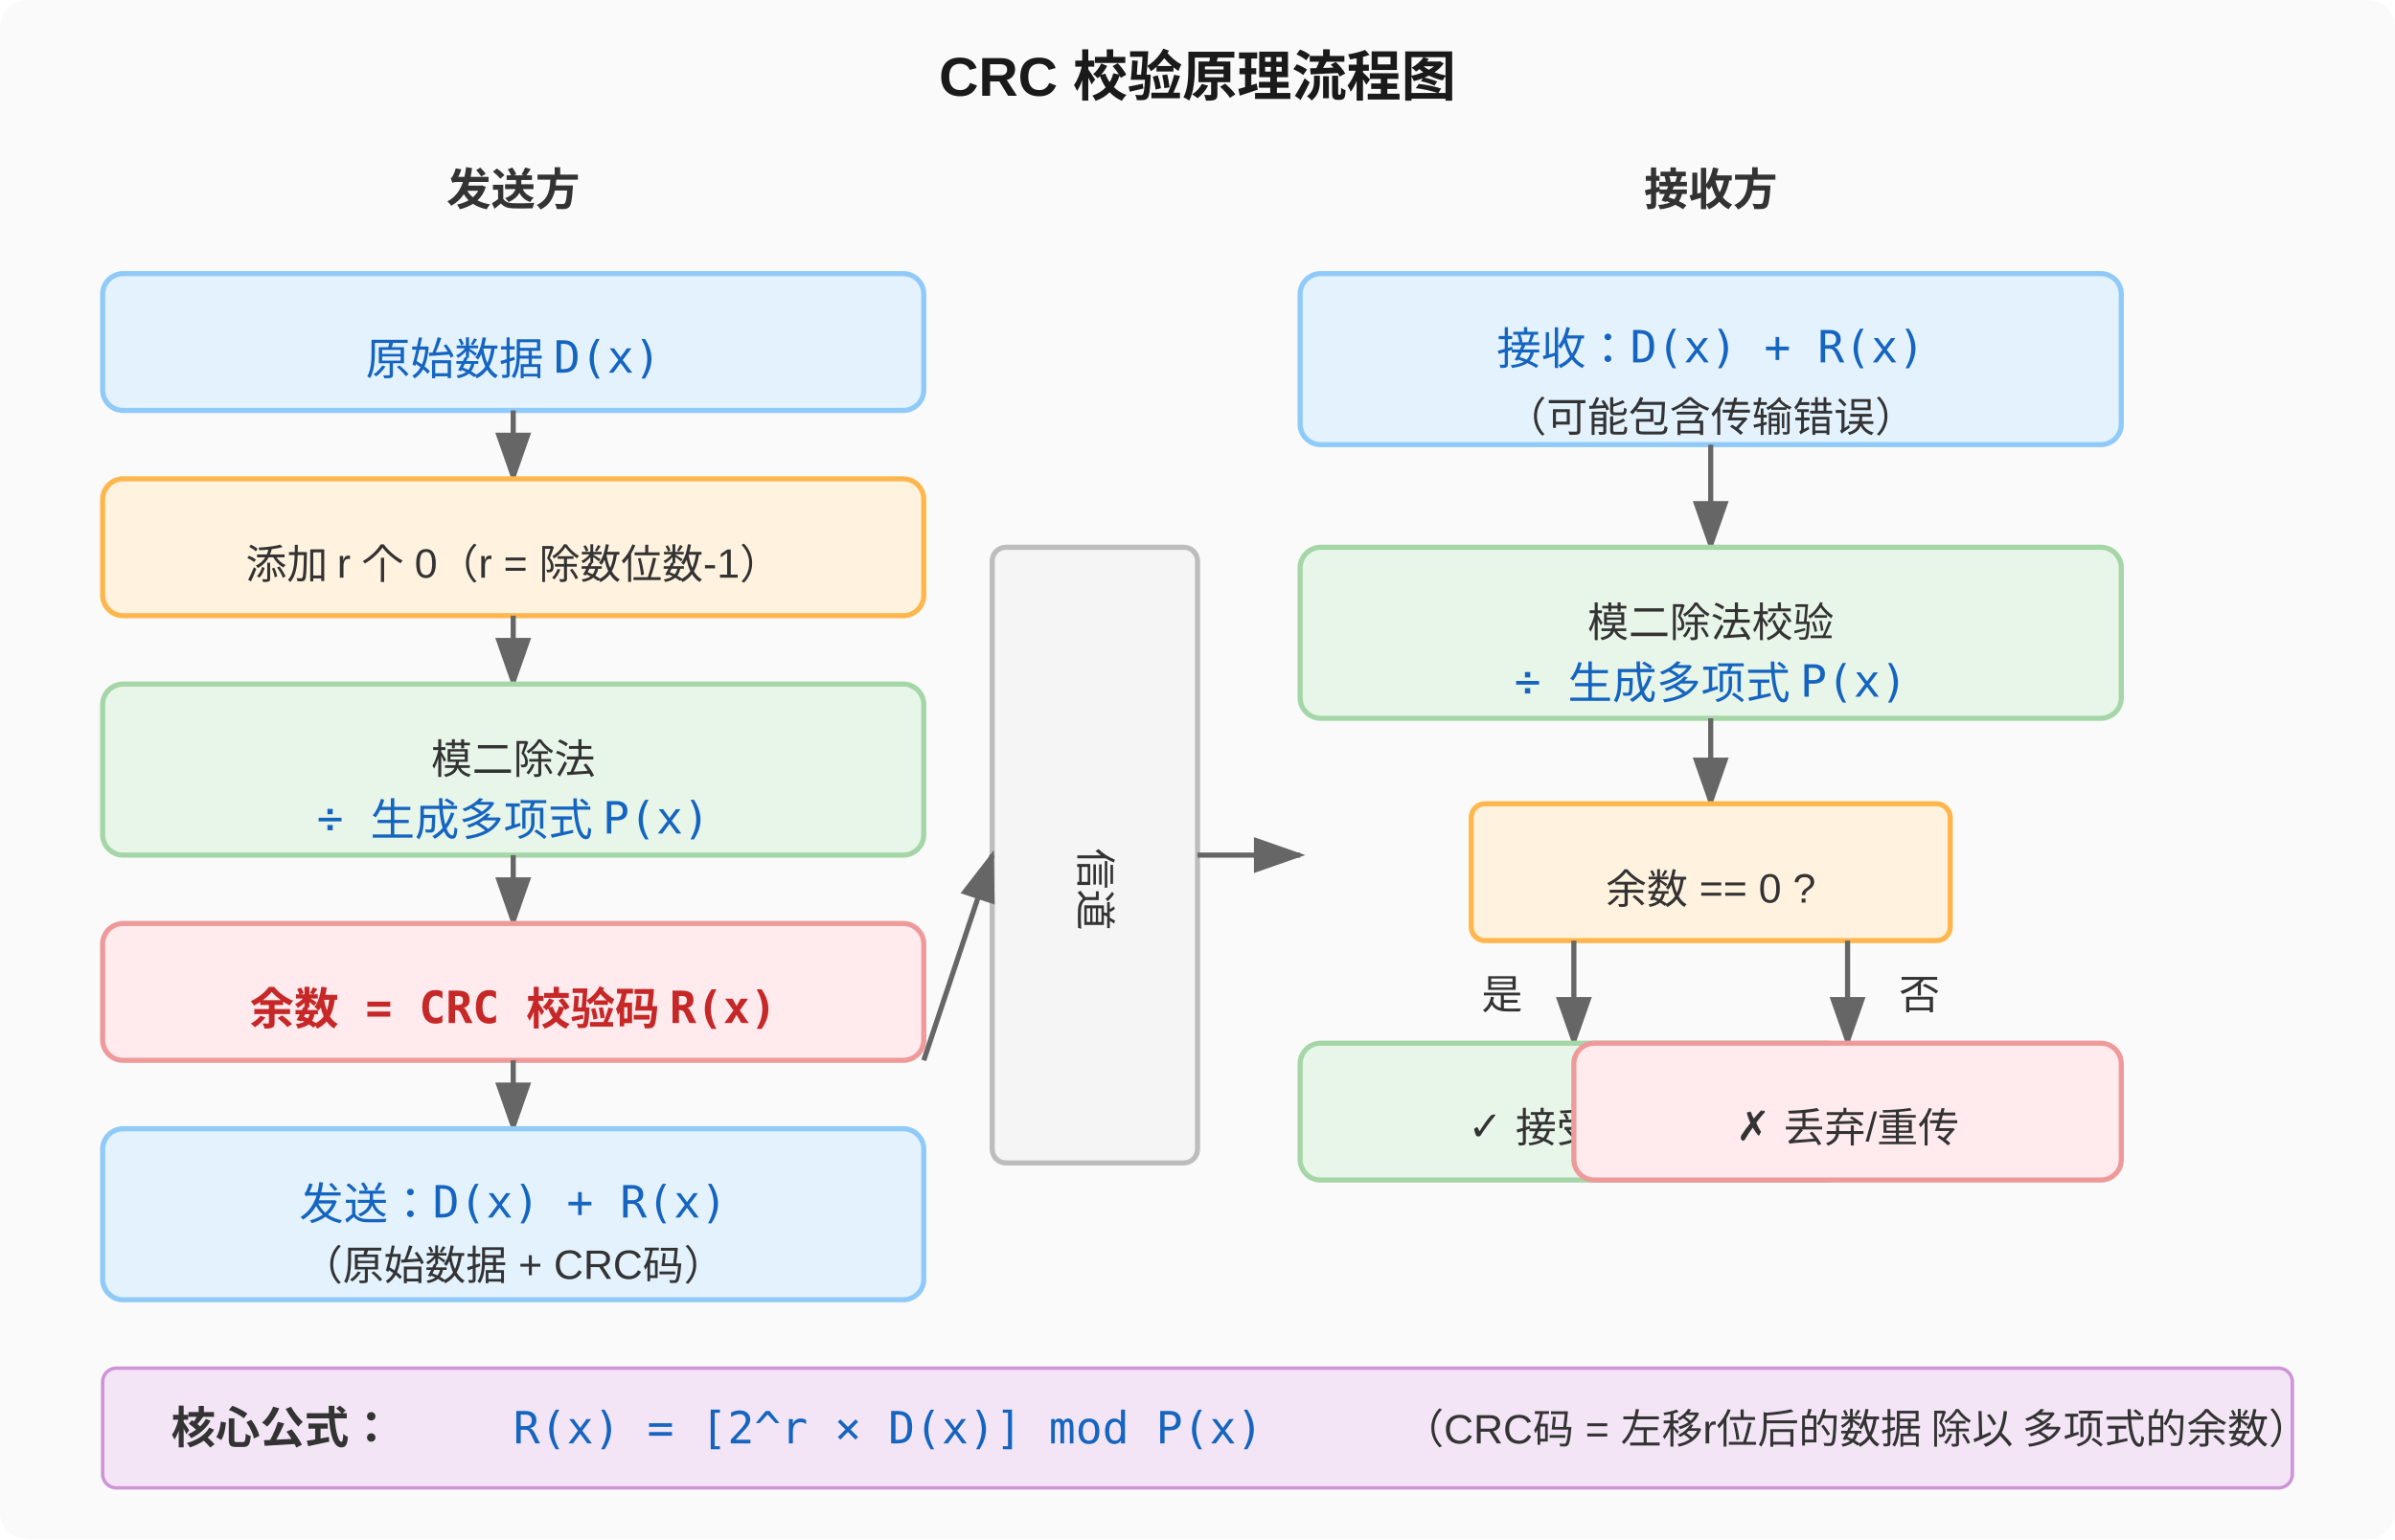
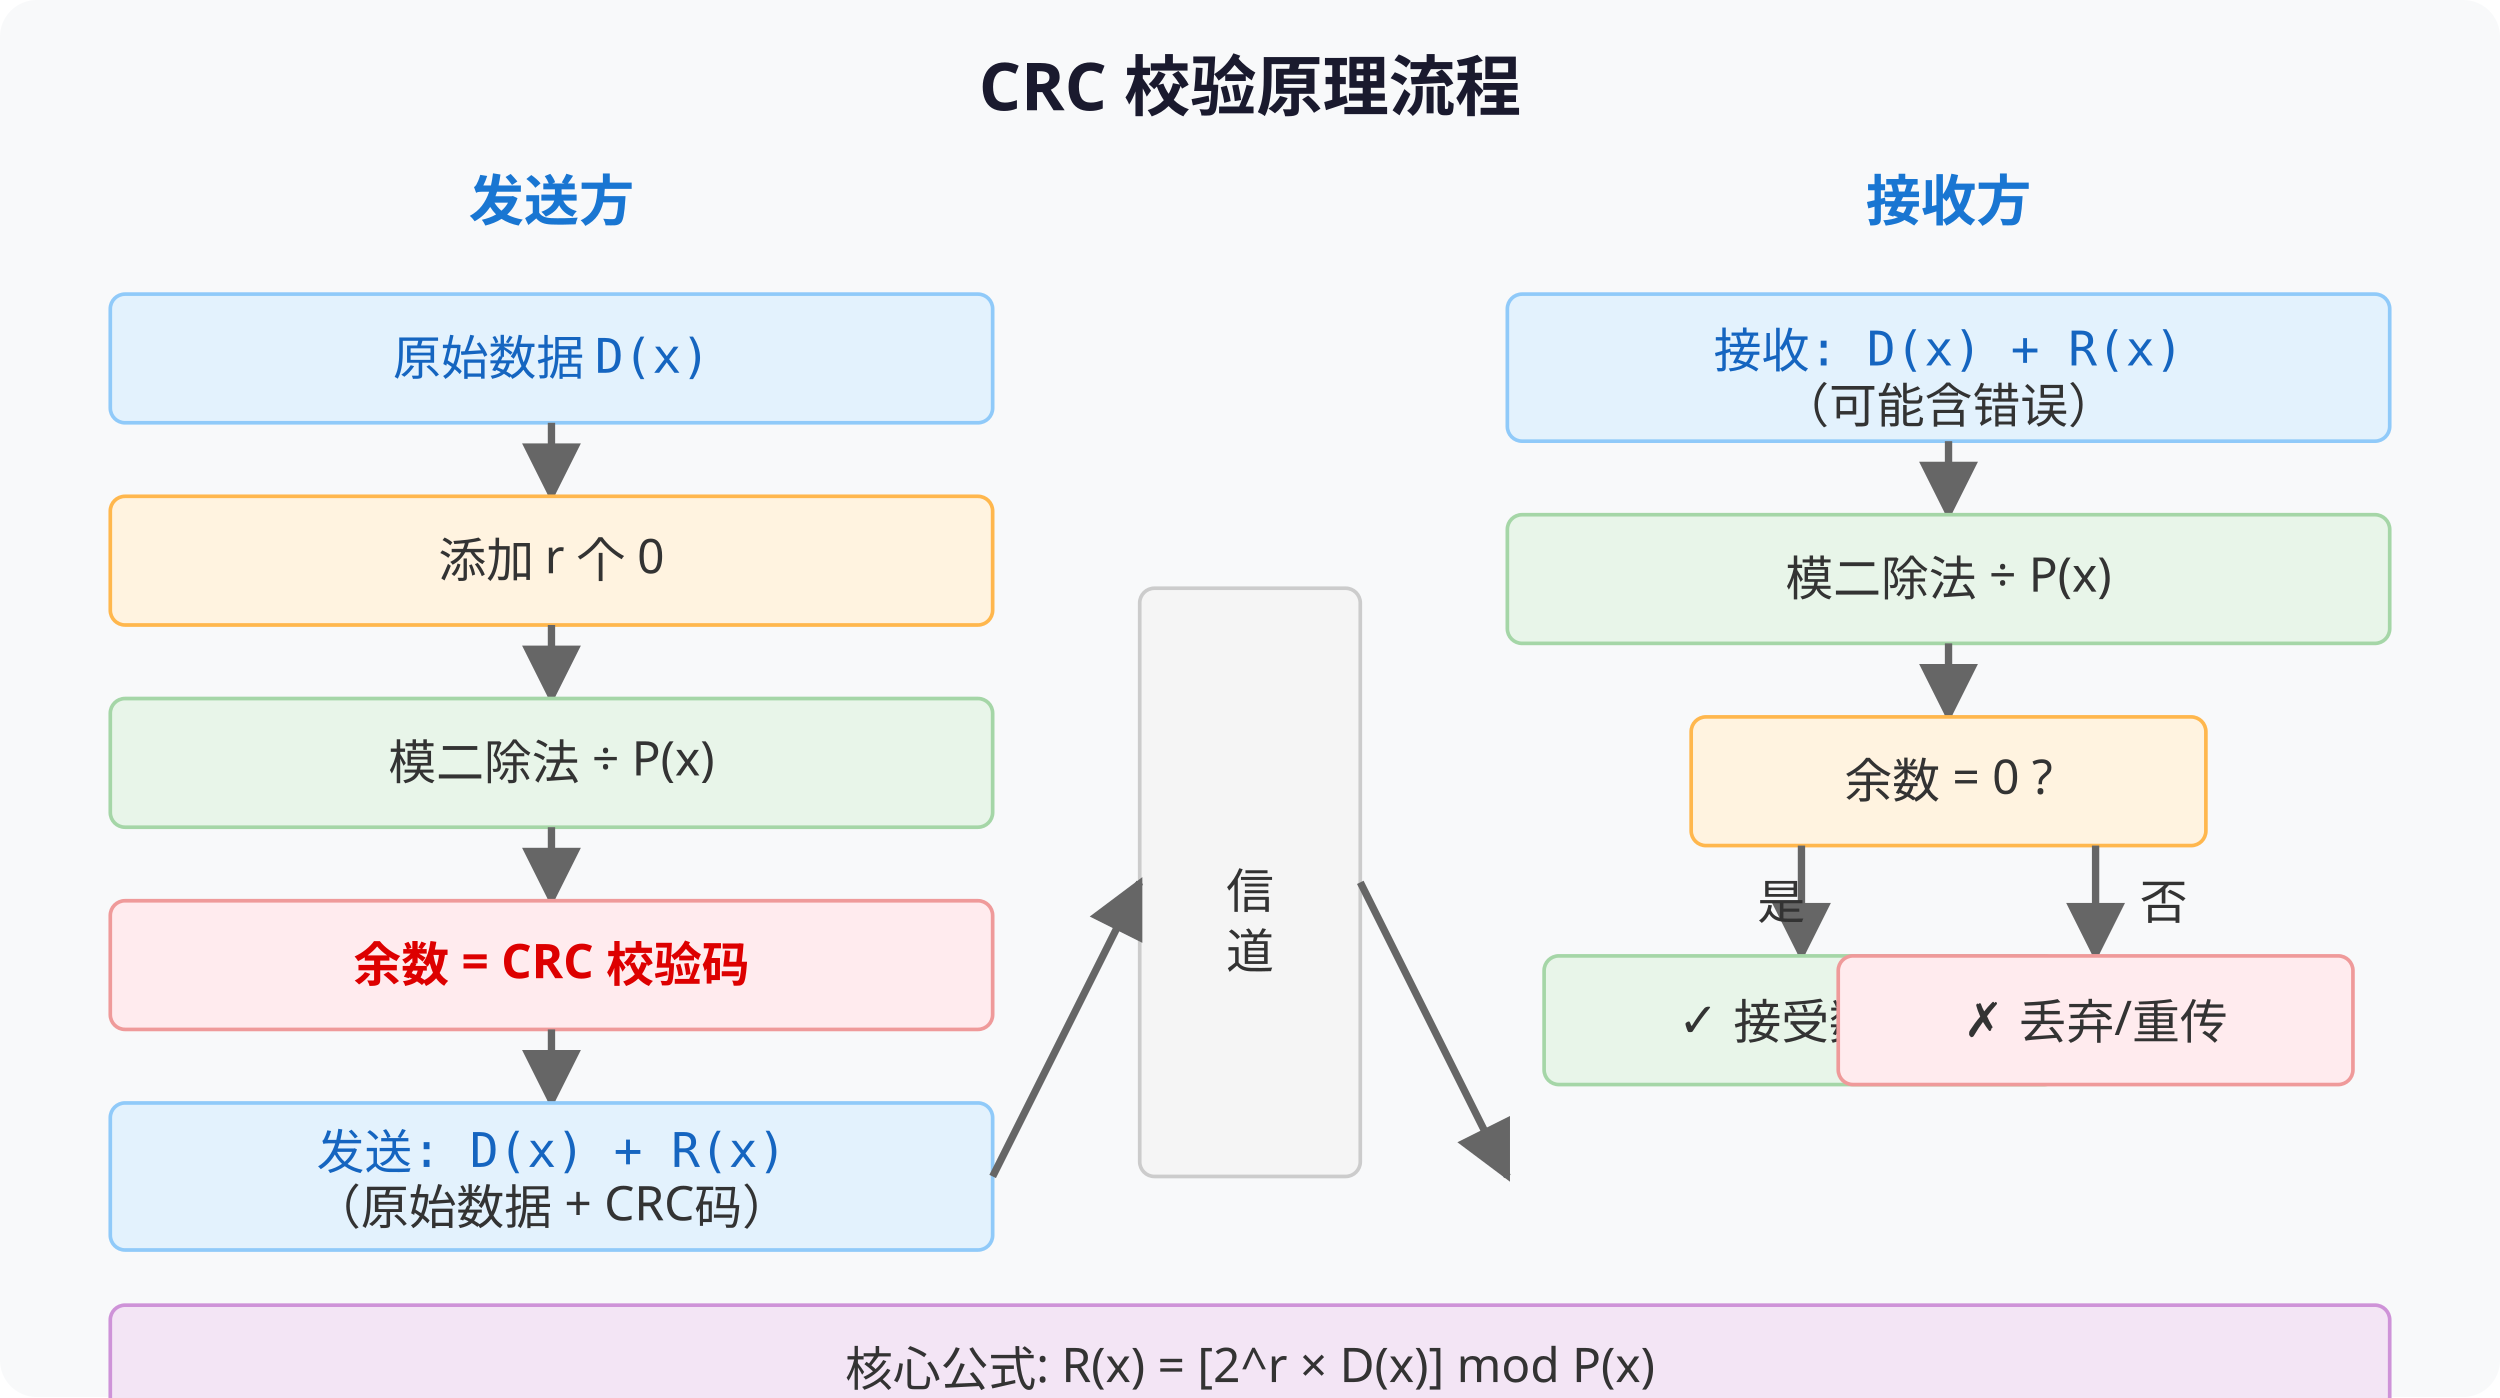
- <svg xmlns="http://www.w3.org/2000/svg" viewBox="0 0 700 450" width="700" height="450">
+ <svg xmlns="http://www.w3.org/2000/svg" width="680" height="380" viewBox="0 0 680 380">
+   <style>
+     text { font-family: 'Segoe UI', 'Microsoft YaHei', sans-serif; }
+     .title { font-size: 18px; font-weight: bold; fill: #1a1a2e; }
+     .section { font-size: 15px; font-weight: bold; fill: #1976d2; }
+     .label { font-size: 13px; fill: #333; }
+     .data { font-size: 13px; fill: #1565c0; font-family: 'Consolas', monospace; }
+     .result { font-size: 13px; fill: #d00; font-weight: bold; }
+     .arrow { fill: none; stroke: #666; stroke-width: 2; marker-end: url(#arr); }
+   </style>
  <defs>
-     <style>
-       .title { font-family: 'Segoe UI', Arial, sans-serif; font-size: 16px; font-weight: bold; fill: #1a1a1a; }
-       .subtitle { font-family: 'Segoe UI', Arial, sans-serif; font-size: 12px; fill: #666; }
-       .label { font-family: 'Segoe UI', Arial, sans-serif; font-size: 12px; fill: #333; }
-       .data { font-family: 'Consolas', monospace; font-size: 13px; fill: #1565c0; }
-       .crc { font-family: 'Consolas', monospace; font-size: 13px; fill: #c62828; font-weight: bold; }
-       .step { font-family: 'Segoe UI', Arial, sans-serif; font-size: 13px; font-weight: bold; fill: #333; }
-       .box { stroke-width: 1.5; }
-     </style>
-     <marker id="arrowhead" markerWidth="10" markerHeight="7" refX="9" refY="3.5" orient="auto">
-       <polygon points="0 0, 10 3.5, 0 7" fill="#666" />
+     <marker id="arr" viewBox="0 0 10 10" refX="9" refY="5" markerWidth="8" markerHeight="8" orient="auto">
+       <path d="M 0 0 L 10 5 L 0 10 z" fill="#666" />
    </marker>
  </defs>
-   <rect width="700" height="450" fill="#fafafa" rx="8" />
-   <text x="350" y="28" text-anchor="middle" class="title">CRC 校验原理流程图</text>
-   <g transform="translate(30, 60)">
-     <text x="120" y="0" text-anchor="middle" class="step" fill="#1976d2">发送方</text>
-     <rect x="0" y="20" width="240" height="40" fill="#e3f2fd" stroke="#90caf9" class="box" rx="6" />
-     <text x="120" y="45" text-anchor="middle" dominant-baseline="middle" class="data">原始数据 D(x)</text>
-     <line x1="120" y1="60" x2="120" y2="80" stroke="#666" stroke-width="1.5" marker-end="url(#arrowhead)" />
-     <rect x="0" y="80" width="240" height="40" fill="#fff3e0" stroke="#ffb74d" class="box" rx="6" />
-     <text x="120" y="105" text-anchor="middle" dominant-baseline="middle" class="label">添加 r 个 0（r = 除数位数-1）</text>
-     <line x1="120" y1="120" x2="120" y2="140" stroke="#666" stroke-width="1.5" marker-end="url(#arrowhead)" />
-     <rect x="0" y="140" width="240" height="50" fill="#e8f5e9" stroke="#a5d6a7" class="box" rx="6" />
-     <text x="120" y="162" text-anchor="middle" dominant-baseline="middle" class="label">模二除法</text>
-     <text x="120" y="180" text-anchor="middle" dominant-baseline="middle" class="data">÷ 生成多项式 P(x)</text>
-     <line x1="120" y1="190" x2="120" y2="210" stroke="#666" stroke-width="1.5" marker-end="url(#arrowhead)" />
-     <rect x="0" y="210" width="240" height="40" fill="#ffebee" stroke="#ef9a9a" class="box" rx="6" />
-     <text x="120" y="235" text-anchor="middle" dominant-baseline="middle" class="crc">余数 = CRC 校验码 R(x)</text>
-     <line x1="120" y1="250" x2="120" y2="270" stroke="#666" stroke-width="1.5" marker-end="url(#arrowhead)" />
-     <rect x="0" y="270" width="240" height="50" fill="#e3f2fd" stroke="#90caf9" class="box" rx="6" />
-     <text x="120" y="292" text-anchor="middle" dominant-baseline="middle" class="data">发送：D(x) + R(x)</text>
-     <text x="120" y="310" text-anchor="middle" dominant-baseline="middle" class="label">（原始数据 + CRC码）</text>
-   </g>
-   <g transform="translate(290, 160)">
-     <rect x="0" y="0" width="60" height="180" fill="#f5f5f5" stroke="#bdbdbd" class="box" rx="4" />
-     <text x="30" y="100" text-anchor="middle" dominant-baseline="middle" class="label" transform="rotate(90, 30, 100)">信道</text>
-   </g>
-   <path d="M 270 310 L 290 250" stroke="#666" stroke-width="1.5" marker-end="url(#arrowhead)" />
-   <line x1="350" y1="250" x2="380" y2="250" stroke="#666" stroke-width="1.5" marker-end="url(#arrowhead)" />
-   <g transform="translate(380, 60)">
-     <text x="120" y="0" text-anchor="middle" class="step" fill="#4caf50">接收方</text>
-     <rect x="0" y="20" width="240" height="50" fill="#e3f2fd" stroke="#90caf9" class="box" rx="6" />
-     <text x="120" y="42" text-anchor="middle" dominant-baseline="middle" class="data">接收：D(x) + R(x)</text>
-     <text x="120" y="62" text-anchor="middle" dominant-baseline="middle" class="label">（可能包含传输错误）</text>
-     <line x1="120" y1="70" x2="120" y2="100" stroke="#666" stroke-width="1.5" marker-end="url(#arrowhead)" />
-     <rect x="0" y="100" width="240" height="50" fill="#e8f5e9" stroke="#a5d6a7" class="box" rx="6" />
-     <text x="120" y="122" text-anchor="middle" dominant-baseline="middle" class="label">模二除法校验</text>
-     <text x="120" y="140" text-anchor="middle" dominant-baseline="middle" class="data">÷ 生成多项式 P(x)</text>
-     <line x1="120" y1="150" x2="120" y2="175" stroke="#666" stroke-width="1.5" marker-end="url(#arrowhead)" />
-     <rect x="50" y="175" width="140" height="40" fill="#fff3e0" stroke="#ffb74d" class="box" rx="4" />
-     <text x="120" y="200" text-anchor="middle" dominant-baseline="middle" class="label">余数 == 0 ?</text>
-     <line x1="80" y1="215" x2="80" y2="245" stroke="#666" stroke-width="1.5" marker-end="url(#arrowhead)" />
-     <text x="65" y="235" text-anchor="end" class="label" fill="#4caf50">是</text>
-     <rect x="0" y="245" width="160" height="40" fill="#e8f5e9" stroke="#a5d6a7" class="box" rx="6" />
-     <text x="80" y="270" text-anchor="middle" dominant-baseline="middle" class="label" fill="#2e7d32">✓ 接受数据</text>
-     <line x1="160" y1="215" x2="160" y2="245" stroke="#666" stroke-width="1.5" marker-end="url(#arrowhead)" />
-     <text x="175" y="235" text-anchor="start" class="label" fill="#c62828">否</text>
-     <rect x="80" y="245" width="160" height="40" fill="#ffebee" stroke="#ef9a9a" class="box" rx="6" />
-     <text x="160" y="270" text-anchor="middle" dominant-baseline="middle" class="label" fill="#c62828">✗ 丢弃/重传</text>
-   </g>
-   <g transform="translate(30, 400)">
-     <rect x="0" y="0" width="640" height="35" fill="#f3e5f5" stroke="#ce93d8" rx="4" />
-     <text x="20" y="22" class="step">核心公式：</text>
-     <text x="120" y="22" class="data">R(x) = [2^r × D(x)] mod P(x)</text>
-     <text x="380" y="22" class="label">（CRC码 = 左移r位后的数据 除以 多项式的余数）</text>
-   </g>
+   <rect width="680" height="380" fill="#f8f9fa" rx="10" />
+   <text x="340" y="30" text-anchor="middle" class="title">CRC 校验原理流程</text>
+   <text x="150" y="60" text-anchor="middle" class="section">发送方</text>
+   <rect x="30" y="80" width="240" height="35" fill="#e3f2fd" stroke="#90caf9" rx="4" />
+   <text x="150" y="102" text-anchor="middle" class="data">原始数据 D(x)</text>
+   <line x1="150" y1="115" x2="150" y2="135" class="arrow" />
+   <rect x="30" y="135" width="240" height="35" fill="#fff3e0" stroke="#ffb74d" rx="4" />
+   <text x="150" y="157" text-anchor="middle" class="label">添加 r 个 0</text>
+   <line x1="150" y1="170" x2="150" y2="190" class="arrow" />
+   <rect x="30" y="190" width="240" height="35" fill="#e8f5e9" stroke="#a5d6a7" rx="4" />
+   <text x="150" y="212" text-anchor="middle" class="label">模二除法 ÷ P(x)</text>
+   <line x1="150" y1="225" x2="150" y2="245" class="arrow" />
+   <rect x="30" y="245" width="240" height="35" fill="#ffebee" stroke="#ef9a9a" rx="4" />
+   <text x="150" y="267" text-anchor="middle" class="result">余数 = CRC 校验码</text>
+   <line x1="150" y1="280" x2="150" y2="300" class="arrow" />
+   <rect x="30" y="300" width="240" height="40" fill="#e3f2fd" stroke="#90caf9" rx="4" />
+   <text x="150" y="318" text-anchor="middle" class="data">发送: D(x) + R(x)</text>
+   <text x="150" y="333" text-anchor="middle" class="label" font-size="11">（原始数据 + CRC码）</text>
+   <rect x="310" y="160" width="60" height="160" fill="#f5f5f5" stroke="#ccc" rx="4" />
+   <text x="340" y="245" text-anchor="middle" class="label" writing-mode="tb">信 道</text>
+   <path d="M 270 320 Q 290 280 310 240" class="arrow" />
+   <path d="M 370 240 Q 390 280 410 320" class="arrow" />
+   <text x="530" y="60" text-anchor="middle" class="section" fill="#4caf50">接收方</text>
+   <rect x="410" y="80" width="240" height="40" fill="#e3f2fd" stroke="#90caf9" rx="4" />
+   <text x="530" y="100" text-anchor="middle" class="data">接收: D(x) + R(x)</text>
+   <text x="530" y="115" text-anchor="middle" class="label" font-size="11">（可能含错误）</text>
+   <line x1="530" y1="120" x2="530" y2="140" class="arrow" />
+   <rect x="410" y="140" width="240" height="35" fill="#e8f5e9" stroke="#a5d6a7" rx="4" />
+   <text x="530" y="162" text-anchor="middle" class="label">模二除法 ÷ P(x)</text>
+   <line x1="530" y1="175" x2="530" y2="195" class="arrow" />
+   <rect x="460" y="195" width="140" height="35" fill="#fff3e0" stroke="#ffb74d" rx="4" />
+   <text x="530" y="217" text-anchor="middle" class="label">余数 = 0 ?</text>
+   <line x1="490" y1="230" x2="490" y2="260" class="arrow" />
+   <text x="478" y="250" class="label" fill="#4caf50" font-size="11">是</text>
+   <rect x="420" y="260" width="140" height="35" fill="#e8f5e9" stroke="#a5d6a7" rx="4" />
+   <text x="490" y="282" text-anchor="middle" class="label" fill="#2e7d32">✓ 接受数据</text>
+   <line x1="570" y1="230" x2="570" y2="260" class="arrow" />
+   <text x="582" y="250" class="label" fill="#d00" font-size="11">否</text>
+   <rect x="500" y="260" width="140" height="35" fill="#ffebee" stroke="#ef9a9a" rx="4" />
+   <text x="570" y="282" text-anchor="middle" class="label" fill="#d00">✗ 丢弃/重传</text>
+   <rect x="30" y="355" width="620" height="35" fill="#f3e5f5" stroke="#ce93d8" rx="4" />
+   <text x="340" y="377" text-anchor="middle" class="label">核心公式: R(x) = [2^r × D(x)] mod P(x)</text>
</svg>
